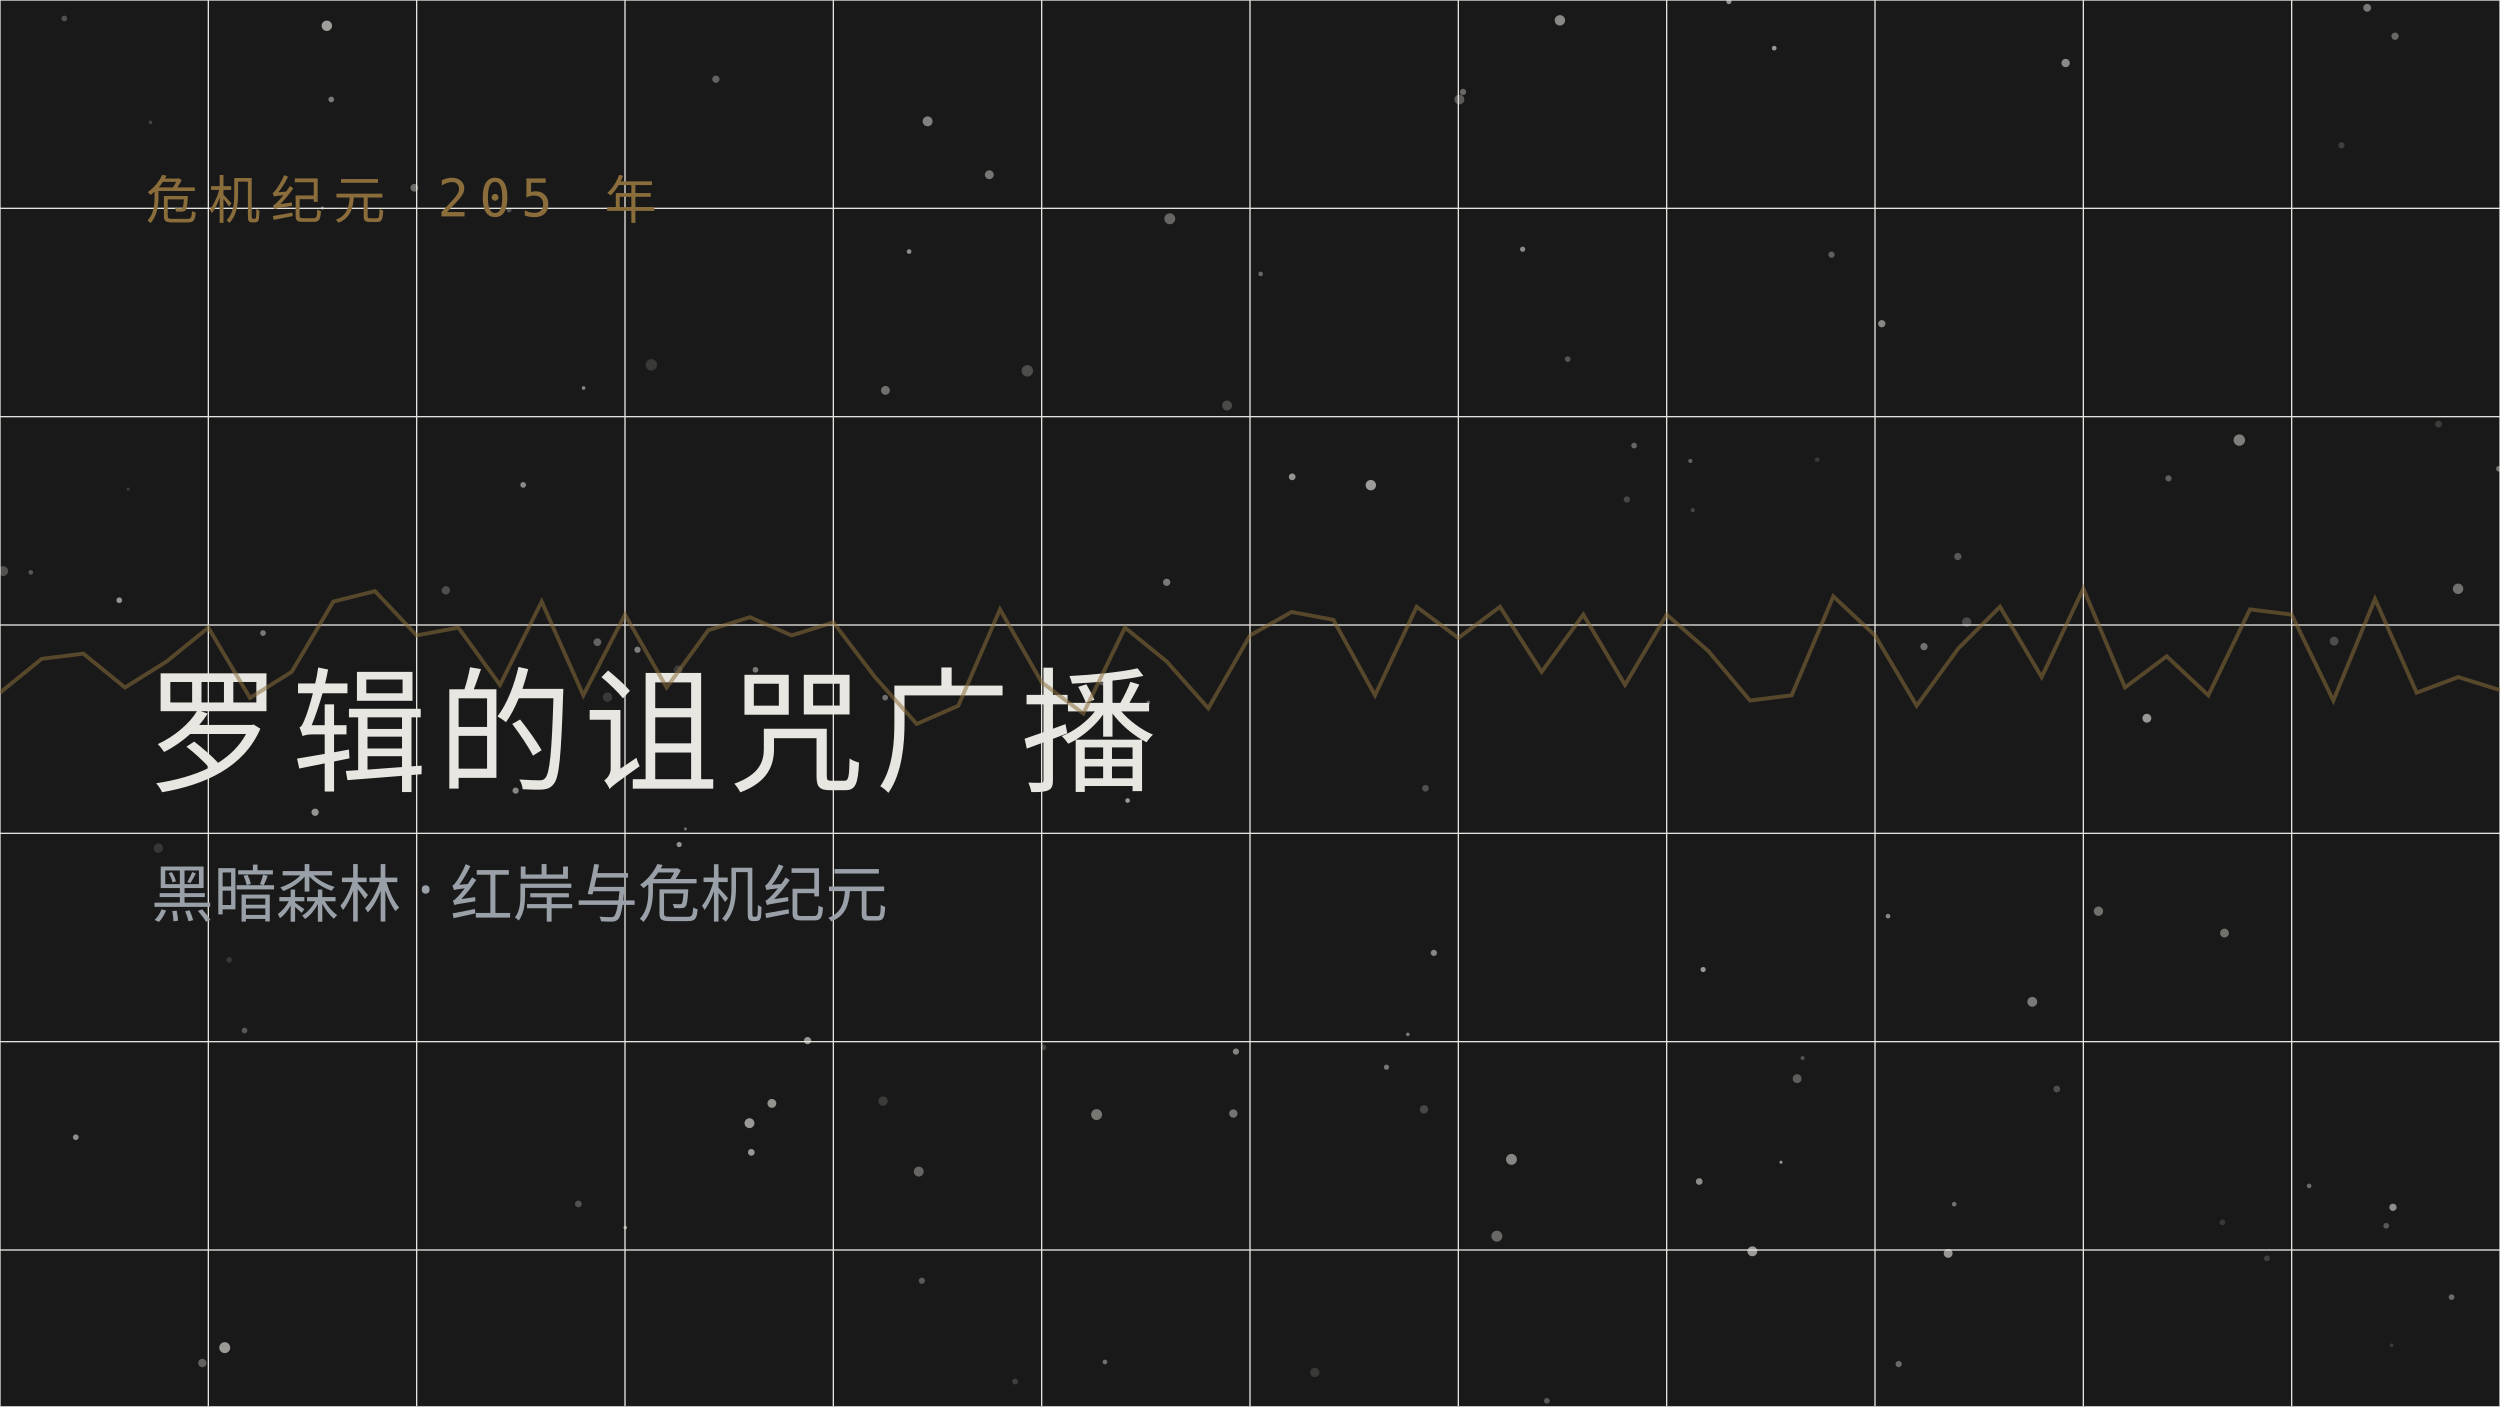
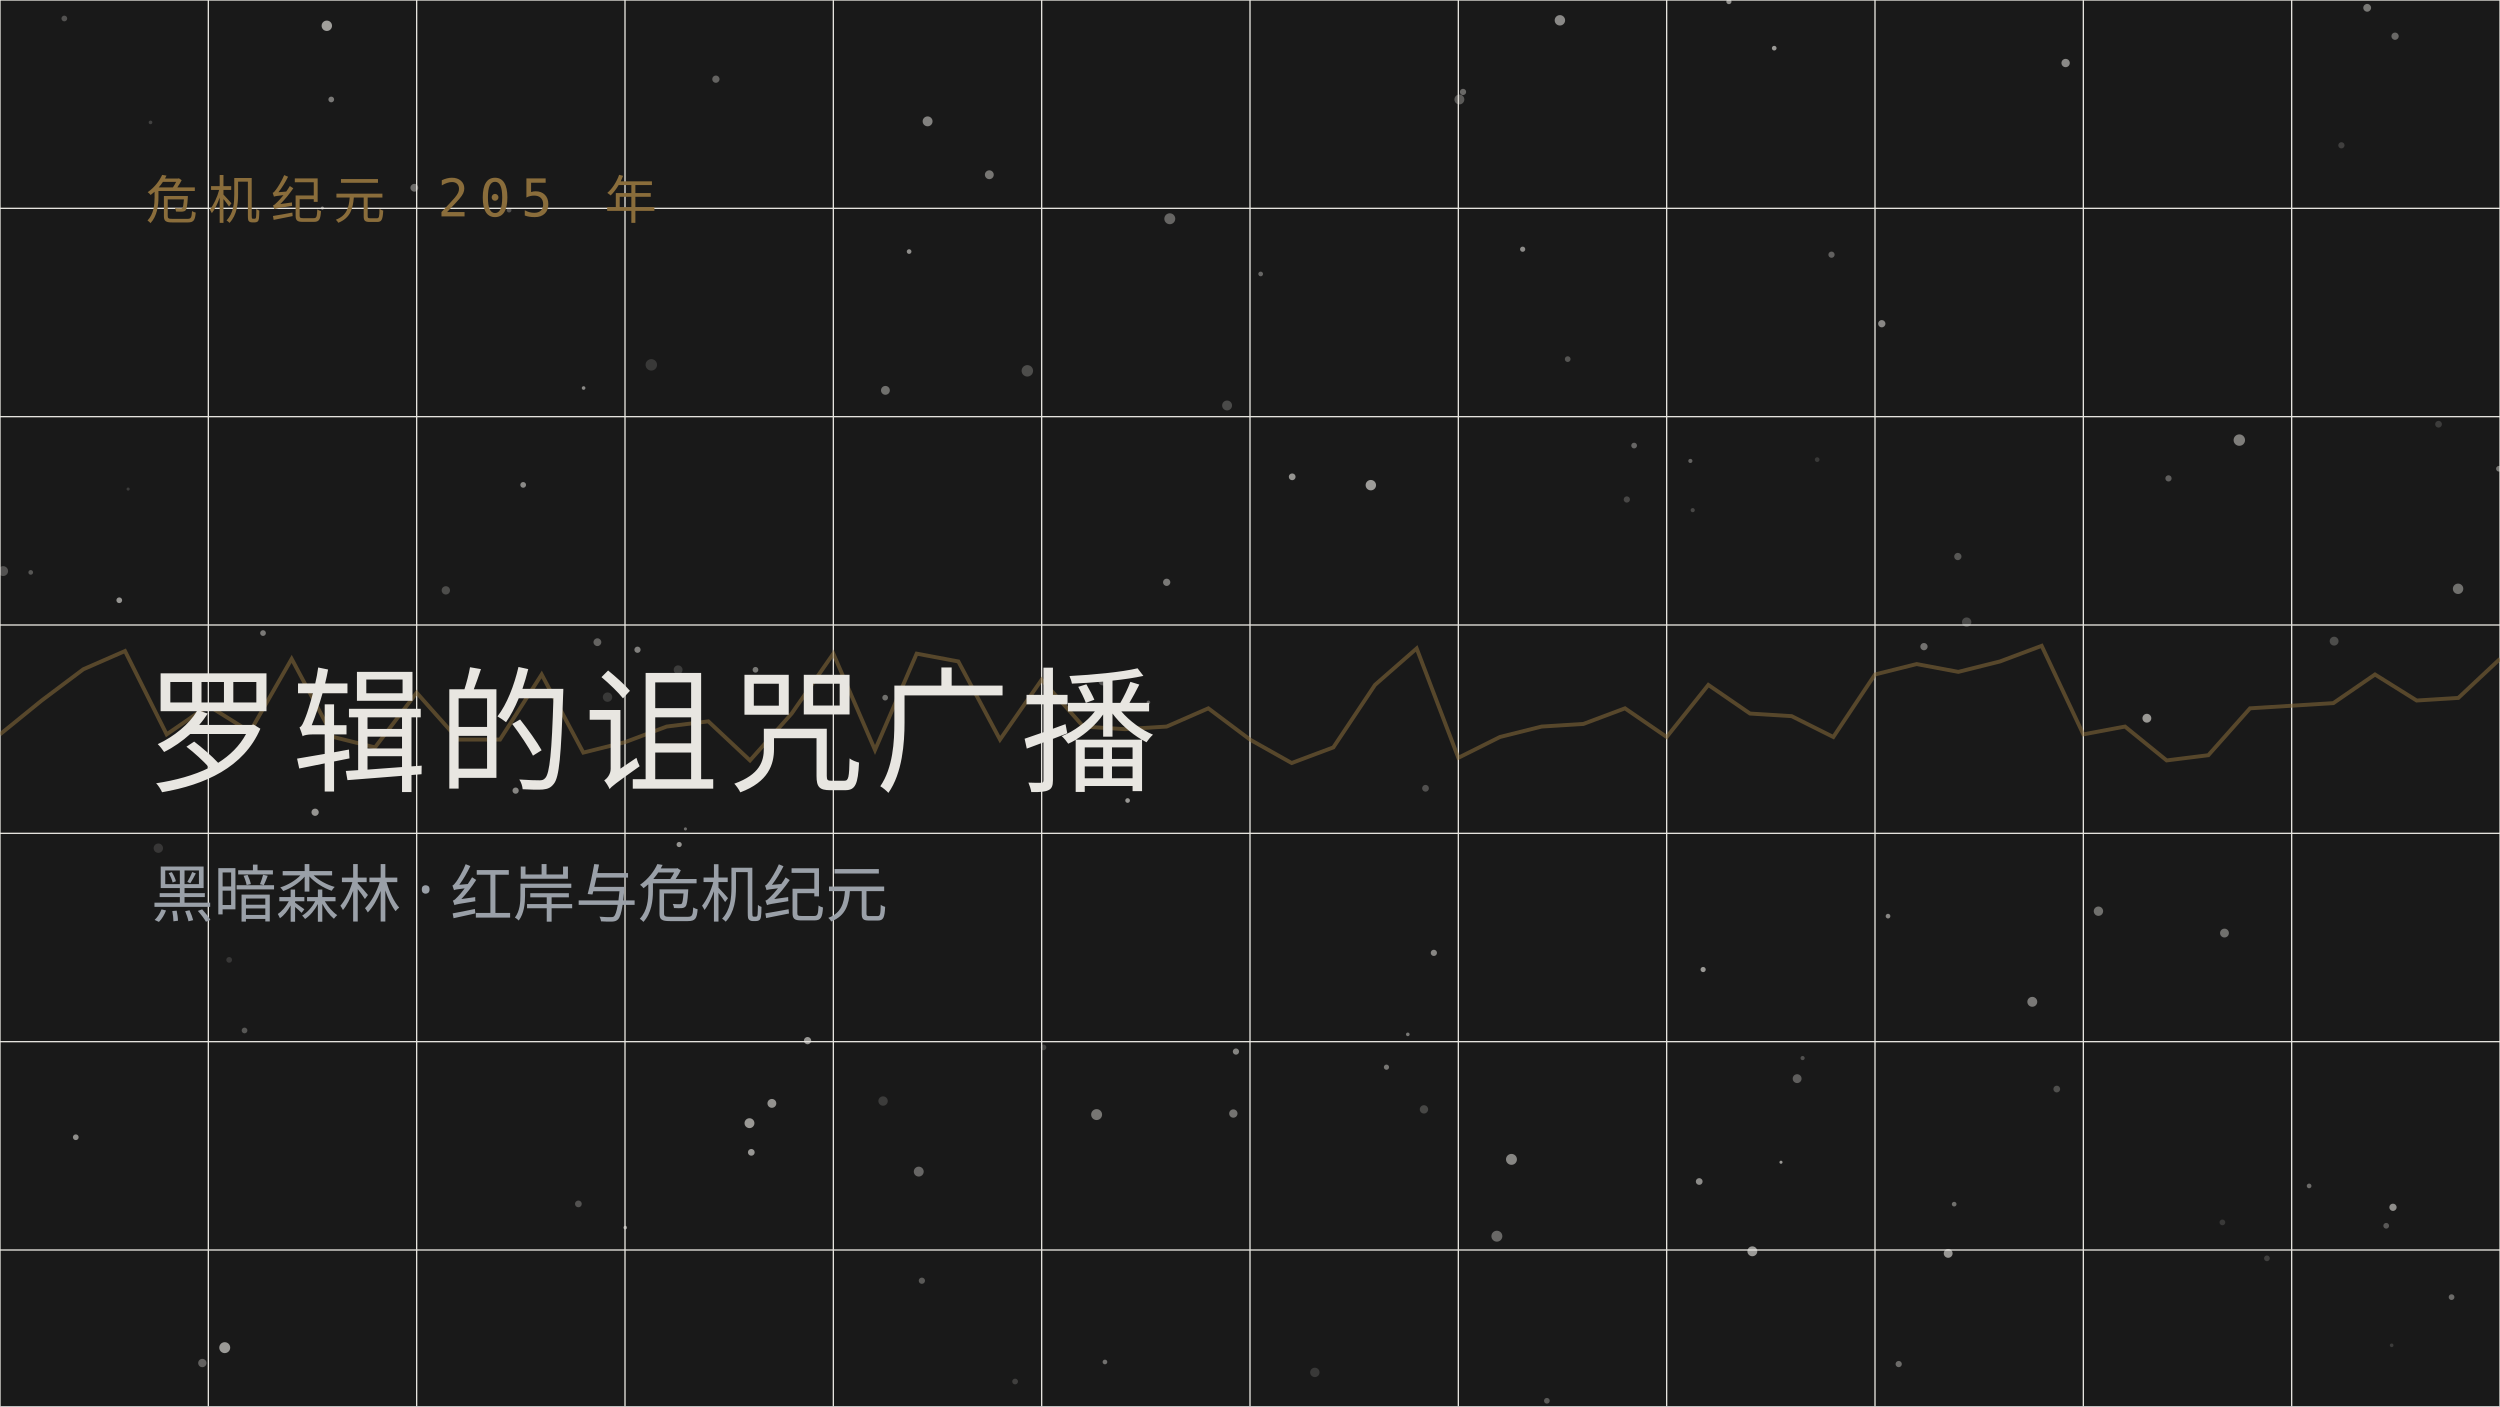
<svg xmlns="http://www.w3.org/2000/svg" width="960" height="540" viewBox="0 0 960 540">
  <rect width="960" height="540" fill="#0a0e14" />
  <rect width="960" height="540" fill="#8a6d3b" opacity="0.12" />
  <line x1="0" y1="0" x2="0" y2="540" stroke="#e8e6e1" stroke-width="0.5" />
  <line x1="80" y1="0" x2="80" y2="540" stroke="#e8e6e1" stroke-width="0.5" />
  <line x1="160" y1="0" x2="160" y2="540" stroke="#e8e6e1" stroke-width="0.5" />
  <line x1="240" y1="0" x2="240" y2="540" stroke="#e8e6e1" stroke-width="0.5" />
  <line x1="320" y1="0" x2="320" y2="540" stroke="#e8e6e1" stroke-width="0.5" />
  <line x1="400" y1="0" x2="400" y2="540" stroke="#e8e6e1" stroke-width="0.5" />
  <line x1="480" y1="0" x2="480" y2="540" stroke="#e8e6e1" stroke-width="0.5" />
  <line x1="560" y1="0" x2="560" y2="540" stroke="#e8e6e1" stroke-width="0.5" />
  <line x1="640" y1="0" x2="640" y2="540" stroke="#e8e6e1" stroke-width="0.5" />
  <line x1="720" y1="0" x2="720" y2="540" stroke="#e8e6e1" stroke-width="0.5" />
  <line x1="800" y1="0" x2="800" y2="540" stroke="#e8e6e1" stroke-width="0.5" />
  <line x1="880" y1="0" x2="880" y2="540" stroke="#e8e6e1" stroke-width="0.5" />
  <line x1="960" y1="0" x2="960" y2="540" stroke="#e8e6e1" stroke-width="0.5" />
  <line x1="0" y1="0" x2="960" y2="0" stroke="#e8e6e1" stroke-width="0.5" />
  <line x1="0" y1="80" x2="960" y2="80" stroke="#e8e6e1" stroke-width="0.5" />
  <line x1="0" y1="160" x2="960" y2="160" stroke="#e8e6e1" stroke-width="0.5" />
  <line x1="0" y1="240" x2="960" y2="240" stroke="#e8e6e1" stroke-width="0.5" />
  <line x1="0" y1="320" x2="960" y2="320" stroke="#e8e6e1" stroke-width="0.5" />
  <line x1="0" y1="400" x2="960" y2="400" stroke="#e8e6e1" stroke-width="0.5" />
  <line x1="0" y1="480" x2="960" y2="480" stroke="#e8e6e1" stroke-width="0.5" />
  <circle cx="310.1" cy="399.6" r="1.4" fill="#e8e6e1" opacity="0.61" />
  <circle cx="233.3" cy="267.7" r="1.8" fill="#e8e6e1" opacity="0.16" />
  <circle cx="561.8" cy="35.3" r="1.2" fill="#e8e6e1" opacity="0.39" />
  <circle cx="57.8" cy="47.0" r="0.7" fill="#e8e6e1" opacity="0.20" />
  <circle cx="222.1" cy="462.3" r="1.3" fill="#e8e6e1" opacity="0.28" />
  <circle cx="423.5" cy="261.5" r="1.7" fill="#e8e6e1" opacity="0.28" />
  <circle cx="526.4" cy="186.3" r="2.0" fill="#e8e6e1" opacity="0.64" />
  <circle cx="171.2" cy="226.7" r="1.6" fill="#e8e6e1" opacity="0.25" />
  <circle cx="672.9" cy="480.5" r="1.9" fill="#e8e6e1" opacity="0.63" />
  <circle cx="859.9" cy="169.0" r="2.2" fill="#e8e6e1" opacity="0.49" />
  <circle cx="627.5" cy="171.1" r="1.1" fill="#e8e6e1" opacity="0.38" />
  <circle cx="424.3" cy="523.0" r="0.9" fill="#e8e6e1" opacity="0.43" />
  <circle cx="959.6" cy="180.0" r="1.1" fill="#e8e6e1" opacity="0.46" />
  <circle cx="854.2" cy="358.3" r="1.7" fill="#e8e6e1" opacity="0.42" />
  <circle cx="195.5" cy="80.7" r="0.9" fill="#e8e6e1" opacity="0.27" />
  <circle cx="649.1" cy="177.0" r="0.8" fill="#e8e6e1" opacity="0.36" />
  <circle cx="755.2" cy="238.9" r="1.8" fill="#e8e6e1" opacity="0.24" />
  <circle cx="751.8" cy="213.7" r="1.4" fill="#e8e6e1" opacity="0.30" />
  <circle cx="244.8" cy="249.5" r="1.2" fill="#e8e6e1" opacity="0.50" />
  <circle cx="260.4" cy="257.2" r="1.7" fill="#e8e6e1" opacity="0.17" />
  <circle cx="88.0" cy="368.6" r="1.1" fill="#e8e6e1" opacity="0.15" />
  <circle cx="703.3" cy="97.8" r="1.2" fill="#e8e6e1" opacity="0.35" />
  <circle cx="780.4" cy="384.7" r="1.9" fill="#e8e6e1" opacity="0.47" />
  <circle cx="433.0" cy="307.4" r="0.9" fill="#e8e6e1" opacity="0.61" />
  <circle cx="654.0" cy="372.3" r="1.0" fill="#e8e6e1" opacity="0.62" />
  <circle cx="853.4" cy="469.4" r="1.1" fill="#e8e6e1" opacity="0.16" />
  <circle cx="29.1" cy="436.7" r="1.1" fill="#e8e6e1" opacity="0.57" />
  <circle cx="77.7" cy="523.4" r="1.6" fill="#e8e6e1" opacity="0.35" />
  <circle cx="936.4" cy="162.9" r="1.3" fill="#e8e6e1" opacity="0.17" />
  <circle cx="594.0" cy="537.9" r="1.1" fill="#e8e6e1" opacity="0.32" />
  <circle cx="339.1" cy="422.8" r="1.8" fill="#e8e6e1" opacity="0.17" />
  <circle cx="546.8" cy="426.0" r="1.6" fill="#e8e6e1" opacity="0.22" />
  <circle cx="896.3" cy="246.2" r="1.7" fill="#e8e6e1" opacity="0.25" />
  <circle cx="560.4" cy="38.2" r="1.9" fill="#e8e6e1" opacity="0.32" />
  <circle cx="123.8" cy="79.9" r="0.6" fill="#e8e6e1" opacity="0.49" />
  <circle cx="738.8" cy="248.3" r="1.4" fill="#e8e6e1" opacity="0.43" />
  <circle cx="550.6" cy="365.9" r="1.2" fill="#e8e6e1" opacity="0.53" />
  <circle cx="652.5" cy="453.7" r="1.3" fill="#e8e6e1" opacity="0.56" />
  <circle cx="263.2" cy="318.3" r="0.6" fill="#e8e6e1" opacity="0.41" />
  <circle cx="692.2" cy="406.3" r="0.8" fill="#e8e6e1" opacity="0.27" />
  <circle cx="121.0" cy="311.9" r="1.4" fill="#e8e6e1" opacity="0.60" />
  <circle cx="11.8" cy="219.8" r="0.9" fill="#e8e6e1" opacity="0.30" />
  <circle cx="540.6" cy="397.2" r="0.7" fill="#e8e6e1" opacity="0.46" />
  <circle cx="805.8" cy="349.9" r="1.8" fill="#e8e6e1" opacity="0.42" />
  <circle cx="352.8" cy="449.9" r="1.9" fill="#e8e6e1" opacity="0.38" />
  <circle cx="532.4" cy="409.8" r="1.0" fill="#e8e6e1" opacity="0.45" />
  <circle cx="287.8" cy="431.3" r="1.9" fill="#e8e6e1" opacity="0.62" />
  <circle cx="125.5" cy="9.9" r="2.0" fill="#e8e6e1" opacity="0.65" />
  <circle cx="394.5" cy="142.4" r="2.2" fill="#e8e6e1" opacity="0.25" />
  <circle cx="441.0" cy="269.7" r="0.7" fill="#e8e6e1" opacity="0.36" />
  <circle cx="697.8" cy="176.5" r="0.9" fill="#e8e6e1" opacity="0.16" />
  <circle cx="504.9" cy="527.0" r="1.8" fill="#e8e6e1" opacity="0.16" />
  <circle cx="624.7" cy="191.8" r="1.2" fill="#e8e6e1" opacity="0.23" />
  <circle cx="379.9" cy="67.1" r="1.7" fill="#e8e6e1" opacity="0.45" />
  <circle cx="899.1" cy="55.8" r="1.2" fill="#e8e6e1" opacity="0.19" />
  <circle cx="260.8" cy="324.3" r="1.0" fill="#e8e6e1" opacity="0.60" />
  <circle cx="789.8" cy="418.2" r="1.3" fill="#e8e6e1" opacity="0.26" />
  <circle cx="941.4" cy="498.1" r="1.1" fill="#e8e6e1" opacity="0.40" />
  <circle cx="296.4" cy="423.7" r="1.7" fill="#e8e6e1" opacity="0.59" />
  <circle cx="49.2" cy="187.8" r="0.6" fill="#e8e6e1" opacity="0.17" />
  <circle cx="45.8" cy="230.5" r="1.1" fill="#e8e6e1" opacity="0.60" />
  <circle cx="722.6" cy="124.3" r="1.4" fill="#e8e6e1" opacity="0.54" />
  <circle cx="886.7" cy="455.4" r="0.9" fill="#e8e6e1" opacity="0.40" />
  <circle cx="824.4" cy="275.8" r="1.7" fill="#e8e6e1" opacity="0.62" />
  <circle cx="599.0" cy="7.8" r="2.0" fill="#e8e6e1" opacity="0.55" />
  <circle cx="421.1" cy="428.0" r="2.1" fill="#e8e6e1" opacity="0.45" />
  <circle cx="663.9" cy="0.6" r="1.0" fill="#e8e6e1" opacity="0.59" />
  <circle cx="748.1" cy="481.3" r="1.7" fill="#e8e6e1" opacity="0.61" />
  <circle cx="832.7" cy="183.7" r="1.2" fill="#e8e6e1" opacity="0.34" />
  <circle cx="750.4" cy="462.4" r="0.9" fill="#e8e6e1" opacity="0.42" />
  <circle cx="602.0" cy="137.9" r="1.1" fill="#e8e6e1" opacity="0.29" />
  <circle cx="919.7" cy="13.9" r="1.4" fill="#e8e6e1" opacity="0.39" />
  <circle cx="250.1" cy="140.1" r="2.2" fill="#e8e6e1" opacity="0.16" />
  <circle cx="356.2" cy="46.6" r="1.9" fill="#e8e6e1" opacity="0.51" />
  <circle cx="127.2" cy="38.2" r="1.1" fill="#e8e6e1" opacity="0.47" />
  <circle cx="725.0" cy="351.8" r="0.9" fill="#e8e6e1" opacity="0.54" />
  <circle cx="870.5" cy="483.2" r="1.1" fill="#e8e6e1" opacity="0.19" />
  <circle cx="918.9" cy="463.6" r="1.4" fill="#e8e6e1" opacity="0.57" />
  <circle cx="274.9" cy="30.4" r="1.4" fill="#e8e6e1" opacity="0.36" />
  <circle cx="496.2" cy="183.1" r="1.3" fill="#e8e6e1" opacity="0.60" />
  <circle cx="224.1" cy="149.0" r="0.7" fill="#e8e6e1" opacity="0.55" />
  <circle cx="86.3" cy="517.5" r="2.1" fill="#e8e6e1" opacity="0.63" />
  <circle cx="650.0" cy="195.9" r="0.8" fill="#e8e6e1" opacity="0.23" />
  <circle cx="290.1" cy="257.2" r="1.1" fill="#e8e6e1" opacity="0.46" />
  <circle cx="690.1" cy="414.2" r="1.7" fill="#e8e6e1" opacity="0.34" />
  <circle cx="574.8" cy="474.7" r="2.1" fill="#e8e6e1" opacity="0.39" />
  <circle cx="580.4" cy="445.2" r="2.1" fill="#e8e6e1" opacity="0.53" />
  <circle cx="1.2" cy="219.3" r="1.9" fill="#e8e6e1" opacity="0.28" />
  <circle cx="683.9" cy="446.3" r="0.6" fill="#e8e6e1" opacity="0.62" />
  <circle cx="288.5" cy="442.5" r="1.3" fill="#e8e6e1" opacity="0.61" />
  <circle cx="354.0" cy="491.8" r="1.2" fill="#e8e6e1" opacity="0.32" />
  <circle cx="159.1" cy="72.1" r="1.5" fill="#e8e6e1" opacity="0.41" />
  <circle cx="471.2" cy="155.7" r="1.9" fill="#e8e6e1" opacity="0.24" />
  <circle cx="101.0" cy="243.1" r="1.1" fill="#e8e6e1" opacity="0.47" />
  <circle cx="349.1" cy="96.6" r="0.9" fill="#e8e6e1" opacity="0.57" />
  <circle cx="240.1" cy="471.4" r="0.7" fill="#e8e6e1" opacity="0.58" />
  <circle cx="584.7" cy="95.7" r="1.0" fill="#e8e6e1" opacity="0.56" />
  <circle cx="93.9" cy="395.7" r="1.1" fill="#e8e6e1" opacity="0.30" />
  <circle cx="909.0" cy="3.0" r="1.5" fill="#e8e6e1" opacity="0.46" />
  <circle cx="484.1" cy="105.2" r="0.9" fill="#e8e6e1" opacity="0.38" />
  <circle cx="547.4" cy="302.7" r="1.3" fill="#e8e6e1" opacity="0.27" />
  <circle cx="400.7" cy="402.2" r="1.1" fill="#e8e6e1" opacity="0.20" />
  <circle cx="793.2" cy="24.2" r="1.6" fill="#e8e6e1" opacity="0.55" />
  <circle cx="229.4" cy="246.6" r="1.5" fill="#e8e6e1" opacity="0.36" />
  <circle cx="918.4" cy="516.6" r="0.7" fill="#e8e6e1" opacity="0.17" />
  <circle cx="943.9" cy="226.1" r="2.0" fill="#e8e6e1" opacity="0.42" />
  <circle cx="340.0" cy="149.9" r="1.7" fill="#e8e6e1" opacity="0.42" />
  <circle cx="473.6" cy="427.6" r="1.6" fill="#e8e6e1" opacity="0.44" />
  <circle cx="729.1" cy="523.8" r="1.2" fill="#e8e6e1" opacity="0.40" />
  <circle cx="474.6" cy="403.8" r="1.2" fill="#e8e6e1" opacity="0.52" />
  <circle cx="198.0" cy="303.6" r="1.2" fill="#e8e6e1" opacity="0.53" />
  <circle cx="449.2" cy="84.0" r="2.1" fill="#e8e6e1" opacity="0.37" />
  <circle cx="448.0" cy="223.6" r="1.4" fill="#e8e6e1" opacity="0.47" />
  <circle cx="60.8" cy="325.7" r="1.8" fill="#e8e6e1" opacity="0.15" />
  <circle cx="339.9" cy="267.9" r="1.1" fill="#e8e6e1" opacity="0.42" />
  <circle cx="681.3" cy="18.5" r="0.9" fill="#e8e6e1" opacity="0.62" />
  <circle cx="200.9" cy="186.2" r="1.1" fill="#e8e6e1" opacity="0.55" />
  <circle cx="389.8" cy="530.5" r="1.1" fill="#e8e6e1" opacity="0.19" />
  <circle cx="24.7" cy="7.1" r="1.1" fill="#e8e6e1" opacity="0.28" />
  <circle cx="916.3" cy="470.7" r="1.1" fill="#e8e6e1" opacity="0.31" />
+   <polyline points="0,282 16,269 32,257 48,250 64,282 80,271 96,281 112,253 128,283 144,287 160,266 176,284 192,284 208,259 224,289 240,285 256,279 272,277 288,292 304,274 320,251 336,288 352,251 368,254 384,284 400,261 416,279 432,280 448,279 464,272 480,284 496,293 512,287 528,263 544,249 560,291 576,283 592,279 608,278 624,272 640,283 656,263 672,274 688,275 704,283 720,259 736,255 752,258 768,254 784,248 800,282 816,279 832,292 848,290 864,272 880,271 896,270 912,259 928,269 944,268 960,253" fill="none" stroke="#8a6d3b" stroke-width="1.5" opacity="0.55" />
  <text x="56" y="84" font-family="'SFMono-Regular','Menlo',monospace" font-size="20" fill="#8a6d3b" letter-spacing="4">危机纪元 205 年</text>
  <text x="56" y="300" font-family="'Noto Serif SC','Songti SC',serif" font-size="52" fill="#e8e6e1" letter-spacing="4">罗辑的诅咒广播</text>
  <text x="58" y="352" font-family="'PingFang SC','Microsoft YaHei',sans-serif" font-size="24" fill="#9aa0a8">黑暗森林 · 红岸与危机纪元</text>
-   <polyline points="0,266 16,253 32,251 48,264 64,254 80,241 96,268 112,258 128,231 144,227 160,244 176,241 192,263 208,231 224,267 240,236 256,264 272,242 288,237 304,244 320,239 336,260 352,278 368,271 384,234 400,262 416,274 432,241 448,254 464,272 480,244 496,235 512,238 528,267 544,233 560,245 576,233 592,258 608,236 624,263 640,236 656,250 672,269 688,267 704,229 720,244 736,271 752,249 768,233 784,260 800,226 816,264 832,252 848,267 864,234 880,236 896,269 912,230 928,266 944,260 960,265" fill="none" stroke="#8a6d3b" stroke-width="1.5" opacity="0.55" />
</svg>
